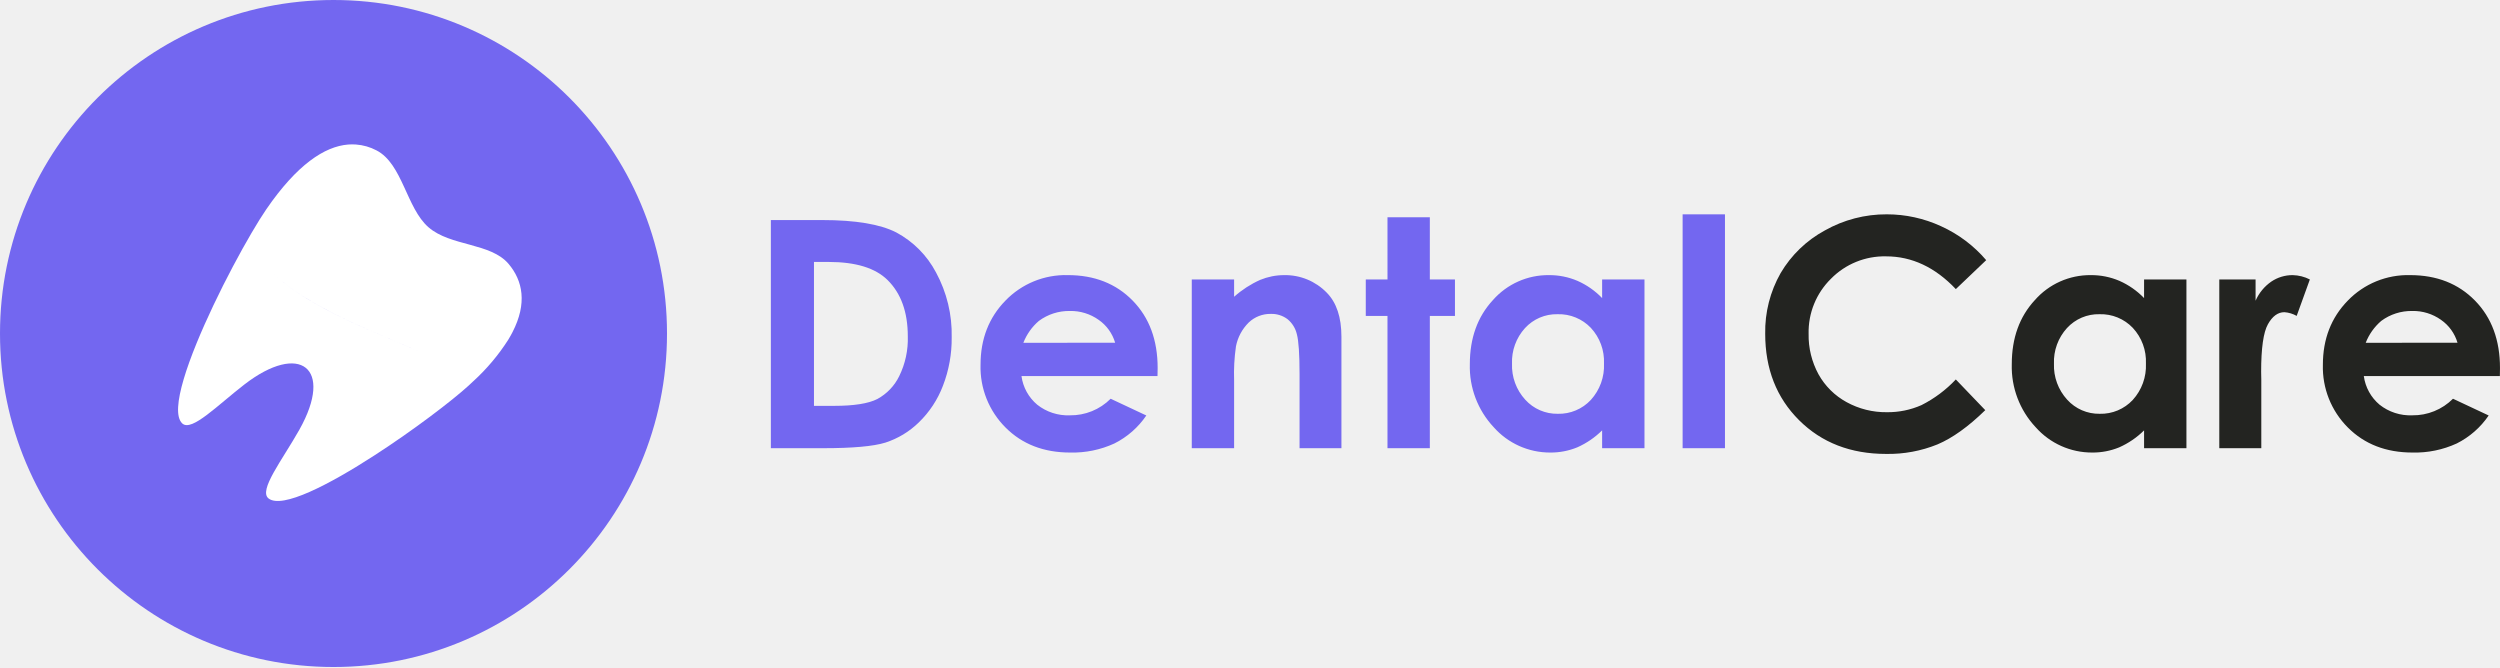
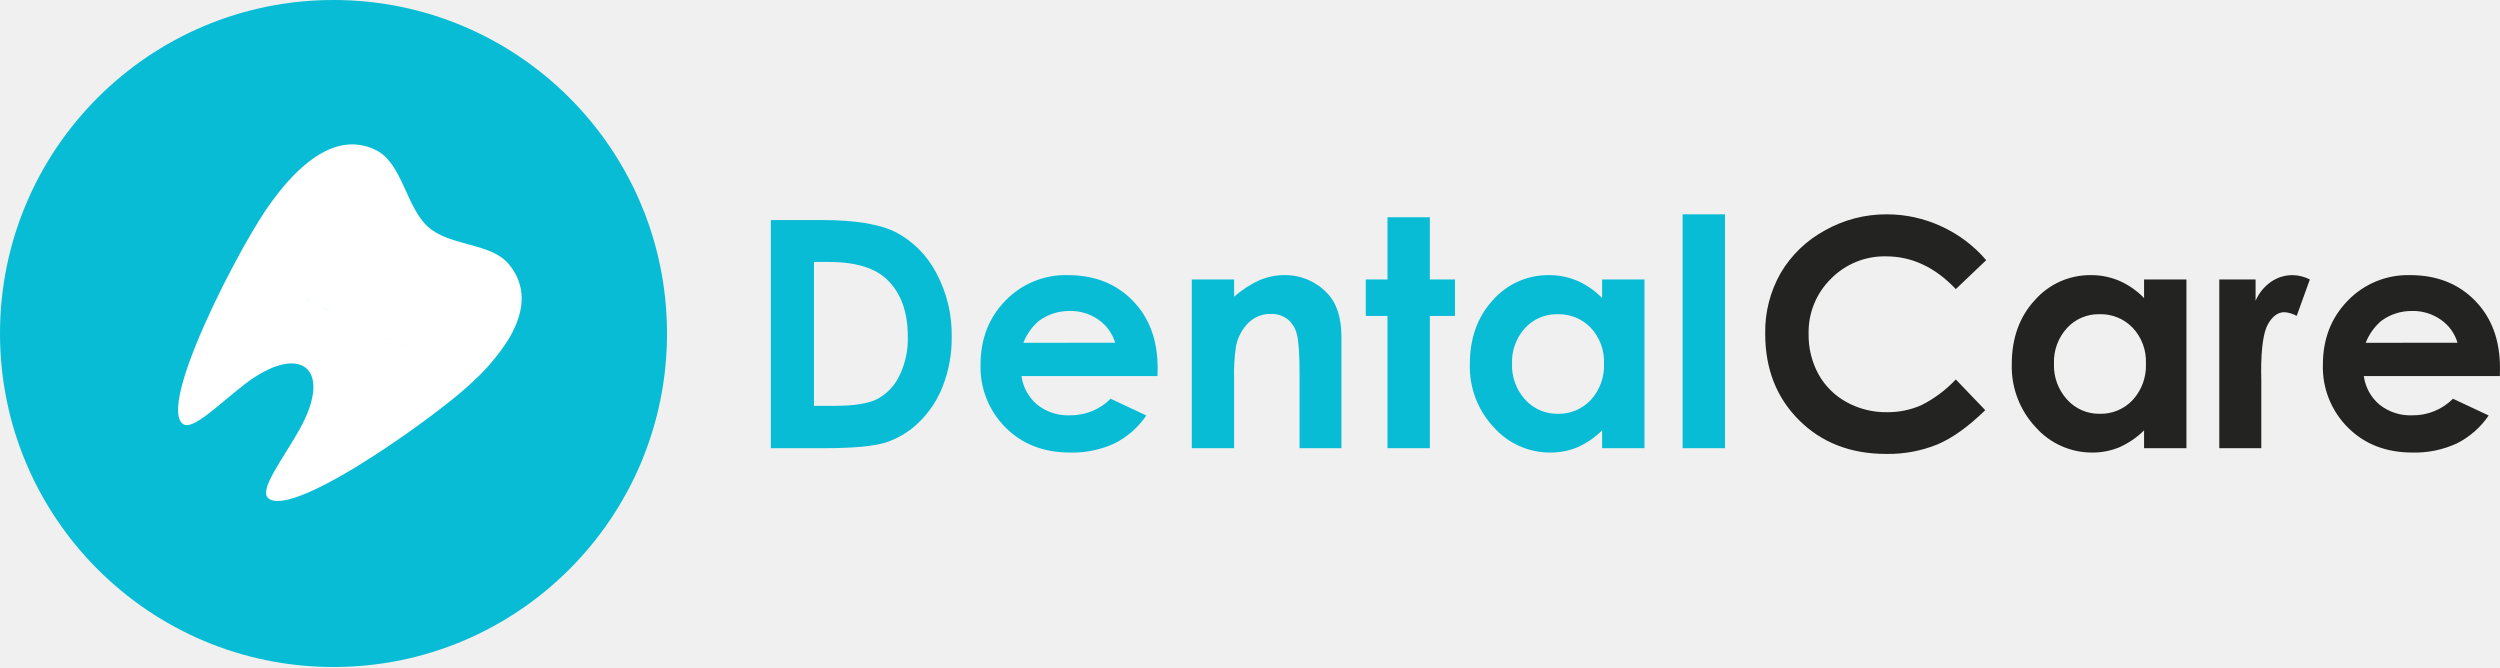
<svg xmlns="http://www.w3.org/2000/svg" width="708.388" height="189" viewBox="0 0 708.388 189">
  <g id="Group_1" data-name="Group 1" transform="translate(-822 510)">
    <g id="Group_8" data-name="Group 8" transform="translate(337 -1167)">
-       <circle id="Ellipse_1" data-name="Ellipse 1" cx="94.5" cy="94.5" r="94.5" transform="translate(485 657)" fill="#7367f0" />
-       <path id="Path_867" data-name="Path 867" d="M7.427-64.644H22q14.094,0,20.944,3.494A27.286,27.286,0,0,1,54.232-49.79a36.778,36.778,0,0,1,4.435,18.369,36.966,36.966,0,0,1-2.481,13.733,28.5,28.5,0,0,1-6.85,10.393,24.191,24.191,0,0,1-9.462,5.713Q34.781,0,22.224,0H7.427ZM19.644-52.778V-12h5.713q8.438,0,12.239-1.936a14.666,14.666,0,0,0,6.218-6.511A23.885,23.885,0,0,0,46.23-31.706q0-10.294-5.757-15.969-5.186-5.1-16.655-5.1Zm97.339,32.344H78.442a12.83,12.83,0,0,0,4.46,8.108,14,14,0,0,0,9.25,3.01,16,16,0,0,0,11.558-4.7l10.107,4.746a23.857,23.857,0,0,1-9.053,7.932A28.311,28.311,0,0,1,92.241,1.23q-11.25,0-18.325-7.1a24.153,24.153,0,0,1-7.075-17.776q0-10.942,7.053-18.171a23.689,23.689,0,0,1,17.688-7.229q11.294,0,18.369,7.229t7.075,19.094Zm-12-9.448a12.037,12.037,0,0,0-4.688-6.5,13.593,13.593,0,0,0-8.122-2.5,14.361,14.361,0,0,0-8.8,2.813,15.673,15.673,0,0,0-4.4,6.2Zm21.709-17.93h12v4.9a28.782,28.782,0,0,1,7.394-4.785,17.871,17.871,0,0,1,6.78-1.345,16.414,16.414,0,0,1,12.068,4.966Q169.1-39.858,169.1-31.6V0H157.236V-20.938q0-8.559-.767-11.368a7.787,7.787,0,0,0-2.674-4.28,7.488,7.488,0,0,0-4.713-1.47,8.833,8.833,0,0,0-6.247,2.436,13,13,0,0,0-3.617,6.738,54.352,54.352,0,0,0-.526,9.7V0h-12Zm55.459-17.622h12v17.622h7.119v10.327H194.15V0h-12V-37.485H176V-47.812h6.152Zm60.82,17.622h12V0h-12V-5.054a23.519,23.519,0,0,1-7.045,4.812,19.717,19.717,0,0,1-7.66,1.472,21.278,21.278,0,0,1-16.021-7.185,25.065,25.065,0,0,1-6.76-17.864q0-11.074,6.54-18.149a20.837,20.837,0,0,1,15.89-7.075,20.2,20.2,0,0,1,8.076,1.626,22.039,22.039,0,0,1,6.979,4.878Zm-12.612,9.844a12.121,12.121,0,0,0-9.242,3.933,14.174,14.174,0,0,0-3.679,10.085,14.323,14.323,0,0,0,3.745,10.2,12.133,12.133,0,0,0,9.219,4,12.36,12.36,0,0,0,9.373-3.933A14.377,14.377,0,0,0,243.5-23.994,13.964,13.964,0,0,0,239.778-34.1,12.514,12.514,0,0,0,230.362-37.969Zm35.419-28.3h12V0h-12Z" transform="translate(696 784)" fill="#7367f0" />
+       <circle id="Ellipse_1" data-name="Ellipse 1" cx="94.5" cy="94.5" r="94.5" transform="translate(485 657)" fill="#07bcd4" />
+       <path id="Path_867" data-name="Path 867" d="M7.427-64.644H22q14.094,0,20.944,3.494A27.286,27.286,0,0,1,54.232-49.79a36.778,36.778,0,0,1,4.435,18.369,36.966,36.966,0,0,1-2.481,13.733,28.5,28.5,0,0,1-6.85,10.393,24.191,24.191,0,0,1-9.462,5.713Q34.781,0,22.224,0H7.427ZM19.644-52.778V-12h5.713q8.438,0,12.239-1.936a14.666,14.666,0,0,0,6.218-6.511A23.885,23.885,0,0,0,46.23-31.706q0-10.294-5.757-15.969-5.186-5.1-16.655-5.1Zm97.339,32.344H78.442a12.83,12.83,0,0,0,4.46,8.108,14,14,0,0,0,9.25,3.01,16,16,0,0,0,11.558-4.7l10.107,4.746a23.857,23.857,0,0,1-9.053,7.932A28.311,28.311,0,0,1,92.241,1.23q-11.25,0-18.325-7.1a24.153,24.153,0,0,1-7.075-17.776q0-10.942,7.053-18.171a23.689,23.689,0,0,1,17.688-7.229q11.294,0,18.369,7.229t7.075,19.094Zm-12-9.448a12.037,12.037,0,0,0-4.688-6.5,13.593,13.593,0,0,0-8.122-2.5,14.361,14.361,0,0,0-8.8,2.813,15.673,15.673,0,0,0-4.4,6.2Zm21.709-17.93h12v4.9a28.782,28.782,0,0,1,7.394-4.785,17.871,17.871,0,0,1,6.78-1.345,16.414,16.414,0,0,1,12.068,4.966Q169.1-39.858,169.1-31.6V0H157.236V-20.938q0-8.559-.767-11.368a7.787,7.787,0,0,0-2.674-4.28,7.488,7.488,0,0,0-4.713-1.47,8.833,8.833,0,0,0-6.247,2.436,13,13,0,0,0-3.617,6.738,54.352,54.352,0,0,0-.526,9.7V0h-12Zm55.459-17.622h12v17.622h7.119v10.327H194.15V0h-12V-37.485H176V-47.812h6.152Zm60.82,17.622h12V0h-12V-5.054a23.519,23.519,0,0,1-7.045,4.812,19.717,19.717,0,0,1-7.66,1.472,21.278,21.278,0,0,1-16.021-7.185,25.065,25.065,0,0,1-6.76-17.864q0-11.074,6.54-18.149a20.837,20.837,0,0,1,15.89-7.075,20.2,20.2,0,0,1,8.076,1.626,22.039,22.039,0,0,1,6.979,4.878Zm-12.612,9.844a12.121,12.121,0,0,0-9.242,3.933,14.174,14.174,0,0,0-3.679,10.085,14.323,14.323,0,0,0,3.745,10.2,12.133,12.133,0,0,0,9.219,4,12.36,12.36,0,0,0,9.373-3.933A14.377,14.377,0,0,0,243.5-23.994,13.964,13.964,0,0,0,239.778-34.1,12.514,12.514,0,0,0,230.362-37.969Zm35.419-28.3h12V0h-12Z" transform="translate(696 784)" fill="#07bcd4" />
      <path id="Path_868" data-name="Path 868" d="M66.8-53.283l-8.606,8.2Q49.41-54.36,38.433-54.36a21.233,21.233,0,0,0-15.609,6.334A21.2,21.2,0,0,0,16.479-32.41a23.083,23.083,0,0,0,2.81,11.481,20.142,20.142,0,0,0,7.947,7.874A23.072,23.072,0,0,0,38.653-10.2a23.525,23.525,0,0,0,9.791-2,35.1,35.1,0,0,0,9.748-7.28l8.342,8.7Q59.37-3.781,53-1.078a36.943,36.943,0,0,1-14.546,2.7q-15.073,0-24.675-9.558t-9.6-24.5A33.532,33.532,0,0,1,8.547-49.614,32.513,32.513,0,0,1,21.072-61.7a35.32,35.32,0,0,1,17.556-4.57,36.708,36.708,0,0,1,15.4,3.378A36.833,36.833,0,0,1,66.8-53.283Zm44.736,5.471h12V0h-12V-5.054a23.519,23.519,0,0,1-7.045,4.812,19.717,19.717,0,0,1-7.66,1.472A21.278,21.278,0,0,1,80.808-5.955a25.065,25.065,0,0,1-6.76-17.864q0-11.074,6.54-18.149a20.837,20.837,0,0,1,15.89-7.075,20.2,20.2,0,0,1,8.076,1.626,22.039,22.039,0,0,1,6.979,4.878ZM98.922-37.969a12.121,12.121,0,0,0-9.242,3.933A14.174,14.174,0,0,0,86-23.95a14.323,14.323,0,0,0,3.745,10.2,12.133,12.133,0,0,0,9.219,4,12.36,12.36,0,0,0,9.373-3.933,14.377,14.377,0,0,0,3.723-10.305A13.964,13.964,0,0,0,108.338-34.1,12.514,12.514,0,0,0,98.922-37.969Zm33.925-9.844H143.13v6.021a12.847,12.847,0,0,1,4.438-5.405,10.708,10.708,0,0,1,6.064-1.846,11.221,11.221,0,0,1,4.878,1.23l-3.735,10.327A8.25,8.25,0,0,0,151.3-38.54q-2.769,0-4.68,3.428t-1.912,13.447l.044,2.329V0H132.847Zm79.5,27.378H173.8a12.83,12.83,0,0,0,4.46,8.108,14,14,0,0,0,9.25,3.01,16,16,0,0,0,11.558-4.7L209.18-9.272a23.857,23.857,0,0,1-9.053,7.932A28.311,28.311,0,0,1,187.6,1.23q-11.25,0-18.325-7.1A24.153,24.153,0,0,1,162.2-23.643q0-10.942,7.053-18.171a23.689,23.689,0,0,1,17.688-7.229q11.294,0,18.369,7.229t7.075,19.094Zm-12-9.448a12.037,12.037,0,0,0-4.688-6.5,13.593,13.593,0,0,0-8.122-2.5,14.361,14.361,0,0,0-8.8,2.813,15.673,15.673,0,0,0-4.4,6.2Z" transform="translate(981 784)" fill="#232421" />
      <g id="Group_539" data-name="Group 539" transform="translate(27.569 -647.401) rotate(41)">
        <path id="Union_8" data-name="Union 8" d="M22.36,94.9c-5.092-.26-10.9-15.422-15.268-31.062C4.848,55.8,2.99,47.642,1.8,41.3c3.3,3.129,9.977,6.078,23.4,3.856,15.311-2.539,28.394-8.238,40.315-11.347-11.922,3.107-25,8.8-40.312,11.341C11.772,47.383,5.1,44.429,1.8,41.3,1.216,38.2.791,35.529.562,33.53-1.2,18.209,1.345,9.191,6.03,4.409A15.529,15.529,0,0,1,7.678,2.97,14.772,14.772,0,0,1,13.176.4c8.074-1.958,17.107,6.776,25.4,6.776S54.721-1.093,62.534.122C68.684,1.077,73.872,5.063,76.048,14c.179.719.338,1.474.472,2.264h.006a58.559,58.559,0,0,1,.258,15.54h-.007c-.058.572-.11,1.138-.174,1.728-.748,6.44-3.5,19.745-7.129,32.324-4.286,14.9-9.812,28.8-14.688,29.045-3.7.194-4.2-10.811-6.187-20.447-4.069-19.7-16.273-18.9-20.167.607C26.555,84.46,26,94.9,22.463,94.9ZM1.789,41.3H1.8a.009.009,0,0,0,0,.007S1.793,41.3,1.789,41.3Z" transform="translate(1296.291 646.111)" fill="#fff" />
      </g>
    </g>
  </g>
</svg>
